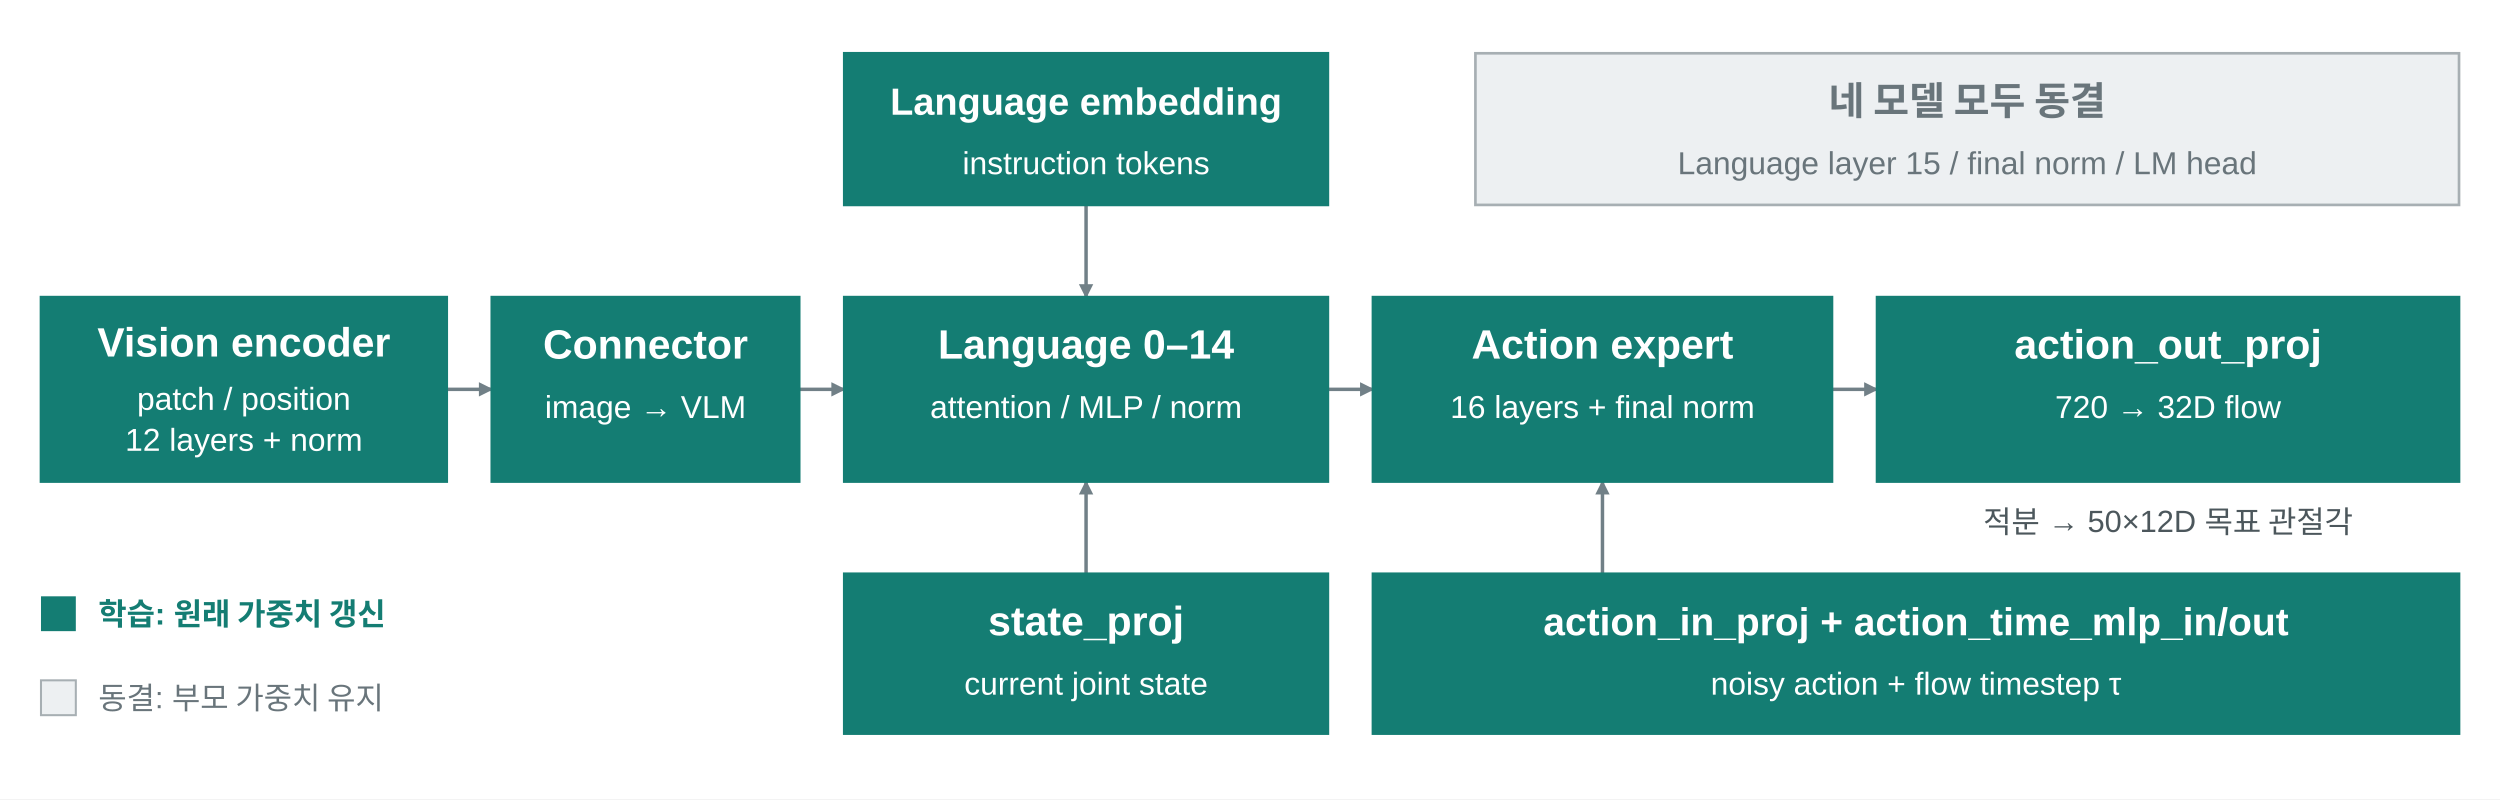
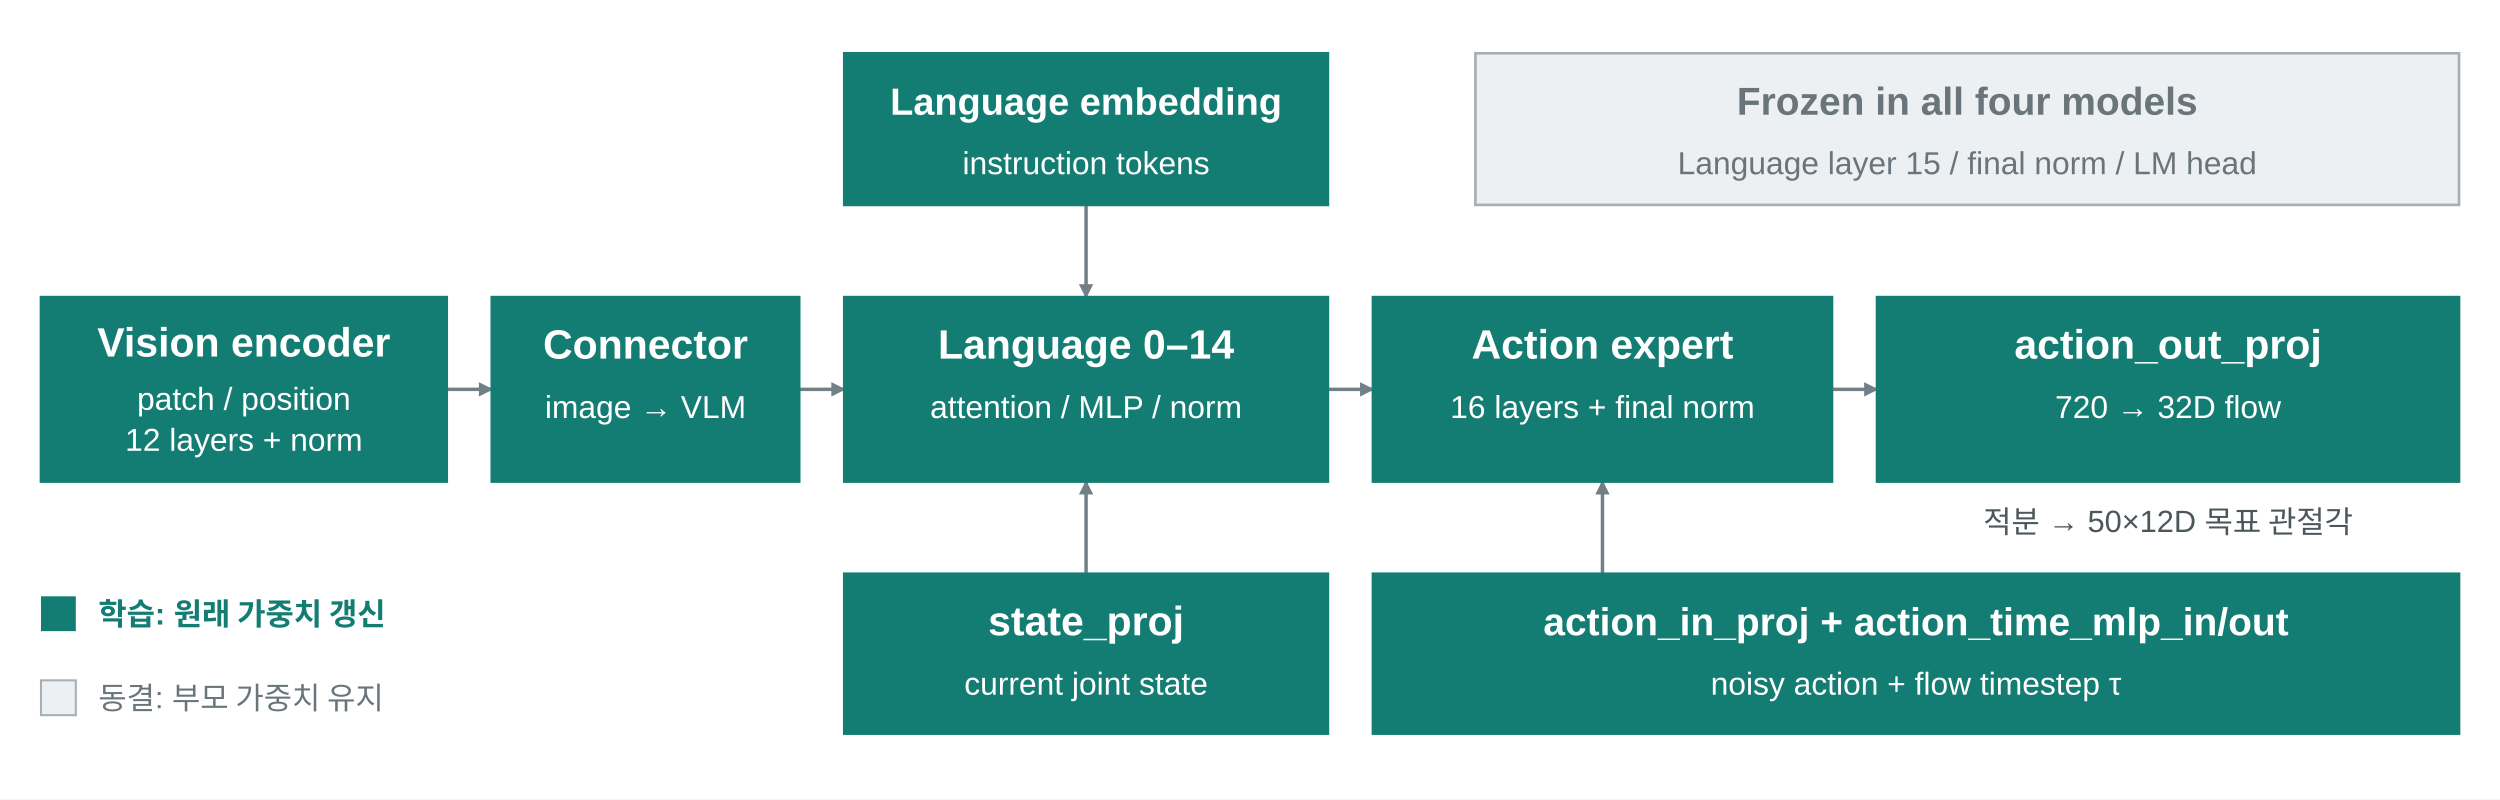
<svg xmlns="http://www.w3.org/2000/svg" width="1220" height="390" viewBox="0 0 1220 390" role="img" aria-labelledby="diagram-title diagram-desc">
  <defs>
    <marker id="arrow" viewBox="0 0 10 10" refX="9" refY="5" markerWidth="7" markerHeight="7" orient="auto-start-reverse" markerUnits="userSpaceOnUse">
      <path d="M 0 0 L 10 5 L 0 10 Z" fill="#718087" />
    </marker>
  </defs>
  <style>
    text { font-family: Arial, Helvetica, sans-serif; text-anchor: middle; }
    .node-title { font-weight: 700; }
    .node-detail { font-size: 15.5px; font-weight: 400; }
    .flow { fill: none; stroke: #718087; stroke-width: 1.7; marker-end: url(#arrow); }
    .legend { text-anchor: start; font-size: 15px; }
  </style>
  <rect width="1220" height="390" fill="#FFFFFF" />
  <g aria-hidden="true">
    <path class="flow" d="M 218 190 H 240" />
    <path class="flow" d="M 390 190 H 412" />
    <path class="flow" d="M 648 190 H 670" />
    <path class="flow" d="M 894 190 H 916" />
    <path class="flow" d="M 530 100 V 145" />
    <path class="flow" d="M 530 280 V 235" />
    <path class="flow" d="M 782 280 V 235" />
  </g>
  <g id="vision_encoder" data-module="vision_encoder" data-state="train" role="group" aria-label="Vision encoder: 학습">
    <rect x="20" y="145" width="198" height="90" fill="#147D73" stroke="#147D73" stroke-width="1.3" />
    <text x="119" y="174" class="node-title" font-size="20" fill="#FFFFFF">Vision encoder</text>
    <text x="119" y="200" class="node-detail" fill="#FFFFFF">patch / position</text>
    <text x="119" y="220" class="node-detail" fill="#FFFFFF">12 layers + norm</text>
  </g>
  <g id="connector" data-module="connector" data-state="train" role="group" aria-label="Connector: 학습">
    <rect x="240" y="145" width="150" height="90" fill="#147D73" stroke="#147D73" stroke-width="1.3" />
    <text x="315" y="175" class="node-title" font-size="20" fill="#FFFFFF">Connector</text>
    <text x="315" y="204" class="node-detail" fill="#FFFFFF">image → VLM</text>
  </g>
  <g id="language_layers_0_14" data-module="language_layers_0_14" data-state="train" role="group" aria-label="Language 0–14: 학습">
    <rect x="412" y="145" width="236" height="90" fill="#147D73" stroke="#147D73" stroke-width="1.3" />
    <text x="530" y="175" class="node-title" font-size="20" fill="#FFFFFF">Language 0–14</text>
    <text x="530" y="204" class="node-detail" fill="#FFFFFF">attention / MLP / norm</text>
  </g>
  <g id="action_expert" data-module="action_expert" data-state="train" role="group" aria-label="Action expert: 학습">
    <rect x="670" y="145" width="224" height="90" fill="#147D73" stroke="#147D73" stroke-width="1.3" />
    <text x="782" y="175" class="node-title" font-size="20" fill="#FFFFFF">Action expert</text>
    <text x="782" y="204" class="node-detail" fill="#FFFFFF">16 layers + final norm</text>
  </g>
  <g id="action_out_proj" data-module="action_out_proj" data-state="train" role="group" aria-label="action_out_proj: 학습">
    <rect x="916" y="145" width="284" height="90" fill="#147D73" stroke="#147D73" stroke-width="1.3" />
    <text x="1058" y="175" class="node-title" font-size="20" fill="#FFFFFF">action_out_proj</text>
    <text x="1058" y="204" class="node-detail" fill="#FFFFFF">720 → 32D flow</text>
  </g>
  <g id="language_embedding" data-module="language_embedding" data-state="train" role="group" aria-label="Language embedding: 학습">
    <rect x="412" y="26" width="236" height="74" fill="#147D73" stroke="#147D73" stroke-width="1.3" />
    <text x="530" y="56" class="node-title" font-size="18.5" fill="#FFFFFF">Language embedding</text>
    <text x="530" y="85" class="node-detail" fill="#FFFFFF">instruction tokens</text>
  </g>
-   <g id="language_frozen_tail" data-module="language_frozen_tail" data-state="frozen" role="group" aria-label="네 모델 모두 동결: 동결">
+   <g id="language_frozen_tail" data-module="language_frozen_tail" data-state="frozen" role="group" aria-label="Frozen in all four models">
    <rect x="720" y="26" width="480" height="74" fill="#EDF0F2" stroke="#A7AFB3" stroke-width="1.3" />
-     <text x="960" y="56" class="node-title" font-size="19" fill="#69757B">네 모델 모두 동결</text>
+     <text x="960" y="56" class="node-title" font-size="19" fill="#69757B">Frozen in all four models</text>
    <text x="960" y="85" class="node-detail" fill="#69757B">Language layer 15 / final norm / LM head</text>
  </g>
  <g id="state_proj" data-module="state_proj" data-state="train" role="group" aria-label="state_proj: 학습">
    <rect x="412" y="280" width="236" height="78" fill="#147D73" stroke="#147D73" stroke-width="1.3" />
    <text x="530" y="310" class="node-title" font-size="20" fill="#FFFFFF">state_proj</text>
    <text x="530" y="339" class="node-detail" fill="#FFFFFF">current joint state</text>
  </g>
  <g id="action_in_proj_and_time_mlp" data-module="action_in_proj_and_time_mlp" data-state="train" role="group" aria-label="action_in_proj + action_time_mlp_in/out: 학습">
    <rect x="670" y="280" width="530" height="78" fill="#147D73" stroke="#147D73" stroke-width="1.3" />
    <text x="935" y="310" class="node-title" font-size="19" fill="#FFFFFF">action_in_proj + action_time_mlp_in/out</text>
    <text x="935" y="339" class="node-detail" fill="#FFFFFF">noisy action + flow timestep τ</text>
  </g>
  <text id="integrated_action_output" x="1058" y="260" font-size="15" fill="#4C575C">적분 → 50×12D 목표 관절각</text>
  <g id="legend" aria-label="녹색: 학습, 회색: 동결">
    <rect x="20" y="291" width="17" height="17" fill="#147D73" />
    <text x="48" y="305" class="legend" font-weight="700" fill="#147D73">학습: 원래 가중치 갱신</text>
    <rect x="20" y="332" width="17" height="17" fill="#EDF0F2" stroke="#A7AFB3" stroke-width="1" />
    <text x="48" y="346" class="legend" fill="#69757B">동결: 부모 가중치 유지</text>
  </g>
</svg>
